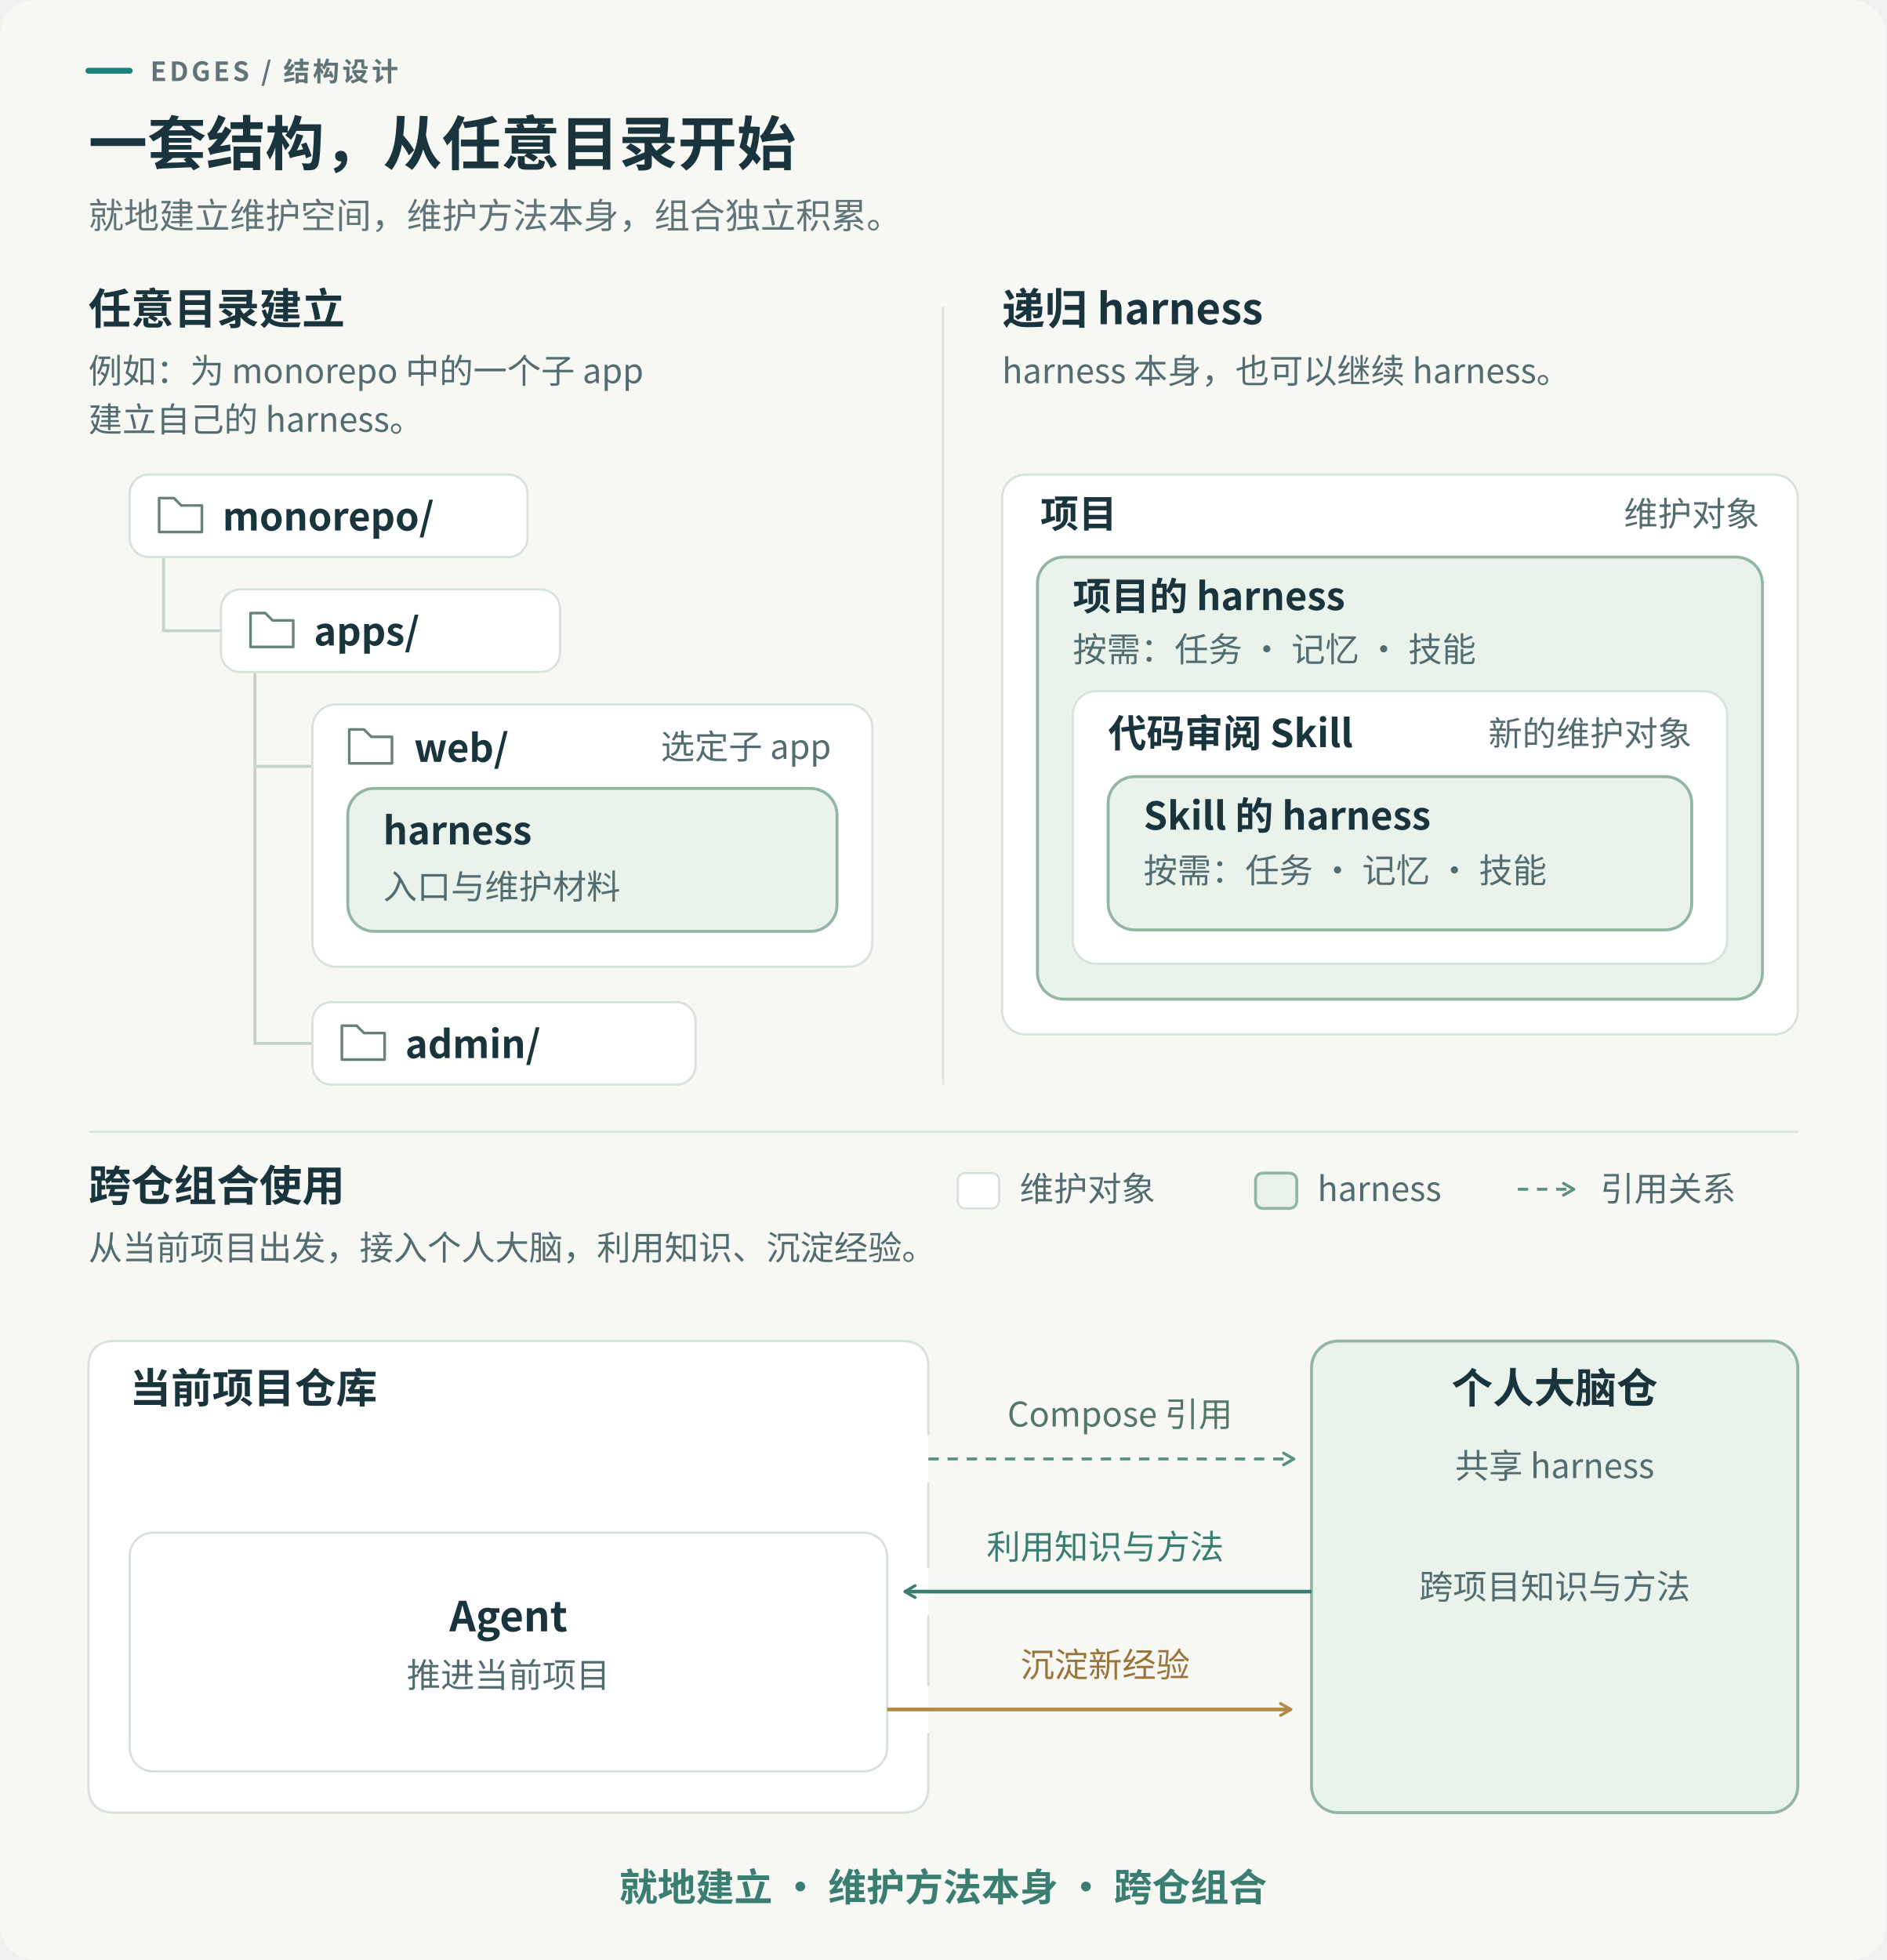
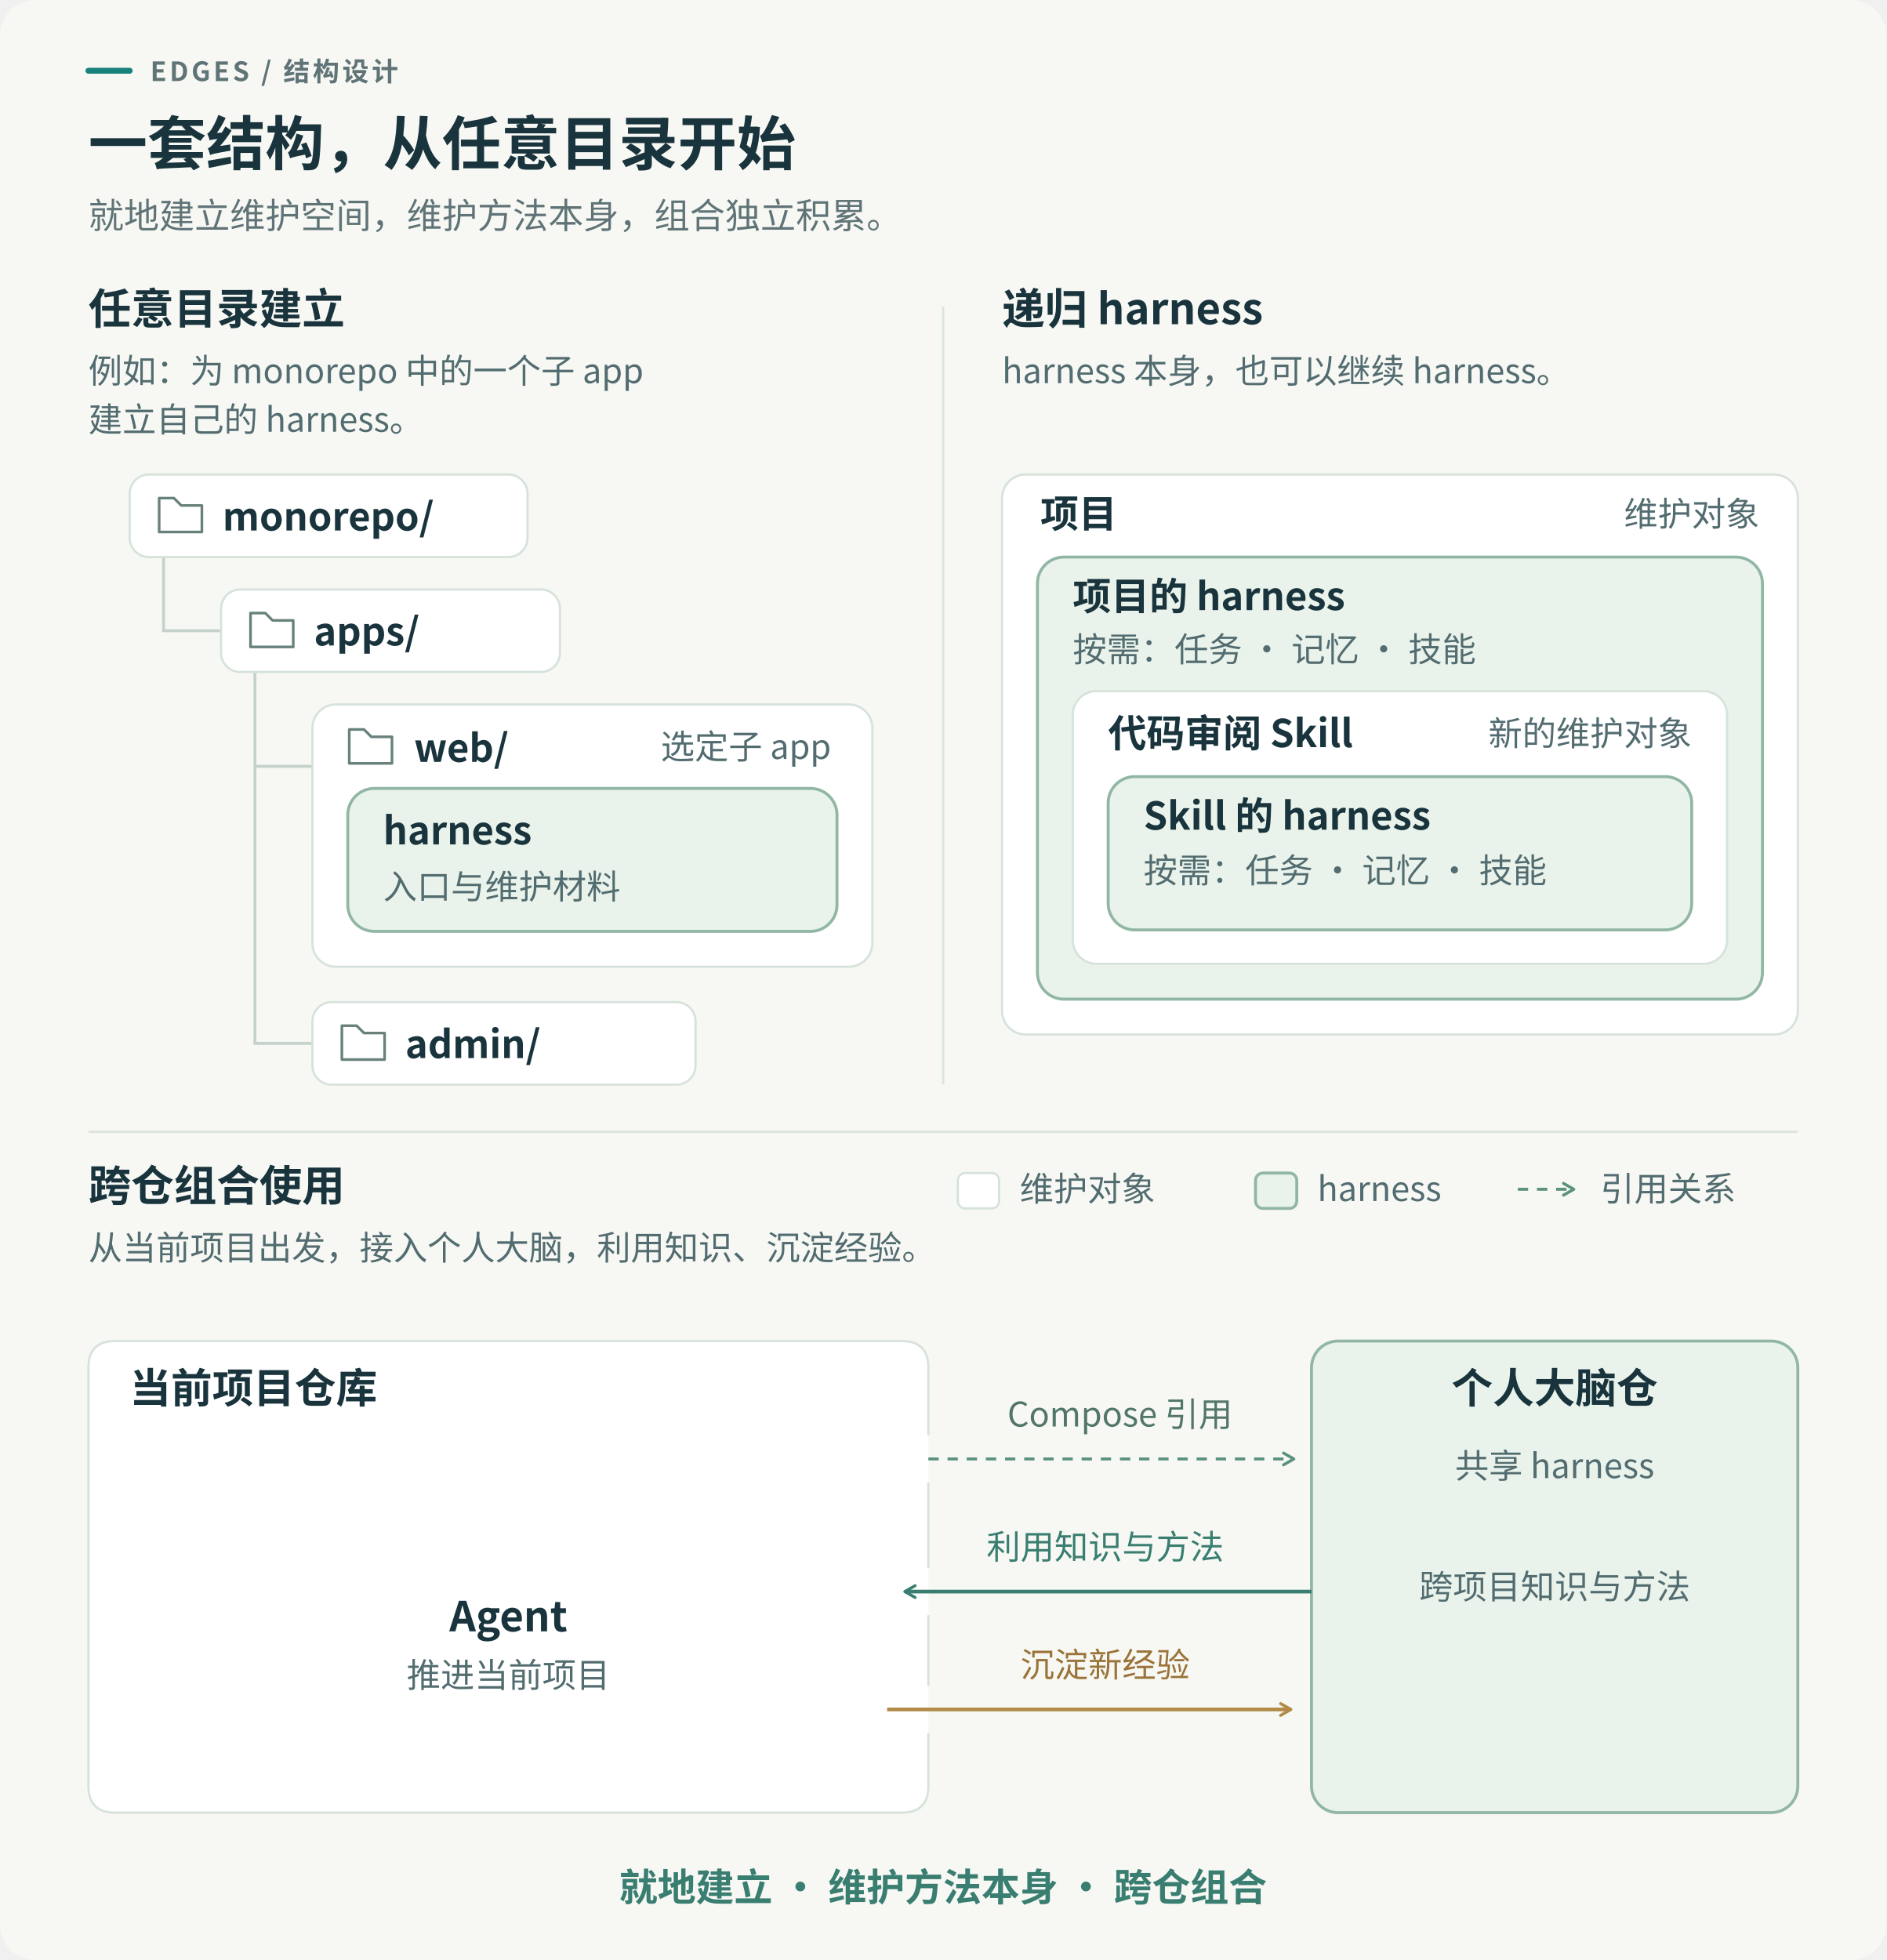
<svg xmlns="http://www.w3.org/2000/svg" width="1280" height="1330" viewBox="0 0 1280 1330" role="img" aria-labelledby="title description">
  <defs>
    <style>
      text { font-family: -apple-system, BlinkMacSystemFont, "Segoe UI", "PingFang SC", "Microsoft YaHei", "Noto Sans CJK SC", sans-serif; }
      .ink { fill: #19343c; }
      .muted { fill: #607477; }
      .heading { font-size: 29px; font-weight: 650; fill: #19343c; }
      .node-title { font-size: 26px; font-weight: 600; fill: #19343c; }
      .body { font-size: 23px; fill: #526c70; }
      .plain-node { fill: #ffffff; stroke: #d7e2dc; stroke-width: 1.5; }
      .folder { fill: none; stroke: #68817c; stroke-width: 1.8; stroke-linecap: round; stroke-linejoin: round; }
      .selected-folder { fill: none; stroke: #397e70; stroke-width: 1.8; stroke-linecap: round; stroke-linejoin: round; }
    </style>
    <marker id="compose-arrow" markerWidth="11" markerHeight="10" refX="8" refY="5" orient="auto" markerUnits="userSpaceOnUse">
      <path d="m1 1 7 4-7 4" fill="none" stroke="#5a927c" stroke-width="2" stroke-linecap="round" stroke-linejoin="round" />
    </marker>
    <marker id="knowledge-arrow" markerWidth="11" markerHeight="10" refX="8" refY="5" orient="auto" markerUnits="userSpaceOnUse">
      <path d="m1 1 7 4-7 4" fill="none" stroke="#397e70" stroke-width="2" stroke-linecap="round" stroke-linejoin="round" />
    </marker>
    <marker id="experience-arrow" markerWidth="11" markerHeight="10" refX="8" refY="5" orient="auto" markerUnits="userSpaceOnUse">
      <path d="m1 1 7 4-7 4" fill="none" stroke="#b28a47" stroke-width="2" stroke-linecap="round" stroke-linejoin="round" />
    </marker>
  </defs>
  <rect width="1280" height="1330" rx="24" fill="#f7f8f4" />
  <path d="M60 48h28" stroke="#1b817b" stroke-width="4" stroke-linecap="round" />
  <text x="102" y="55" class="muted" font-size="18" font-weight="600" letter-spacing="2">EDGES / 结构设计</text>
  <text x="60" y="112" class="ink" font-size="40" font-weight="650">一套结构，从任意目录开始</text>
  <text x="60" y="155" class="muted" font-size="24">就地建立维护空间，维护方法本身，组合独立积累。</text>
  <text x="60" y="220" class="heading">任意目录建立</text>
  <text x="60" y="260" class="body">例如：为 monorepo 中的一个子 app</text>
  <text x="60" y="293" class="body">建立自己的 harness。</text>
  <text x="680" y="220" class="heading">递归 harness</text>
  <text x="680" y="260" class="body">harness 本身，也可以继续 harness。</text>
  <path d="M640 208v528" stroke="#dce5dd" stroke-width="1.5" />
  <path d="M111 378v50h39M173 456v252h39M173 520h39" fill="none" stroke="#c4d2cb" stroke-width="2" />
  <rect x="88" y="322" width="270" height="56" rx="13" class="plain-node" />
  <path d="M108 338h10l5 5h14v18h-29z" class="folder" />
  <text x="151" y="360" class="node-title">monorepo/</text>
  <rect x="150" y="400" width="230" height="56" rx="13" class="plain-node" />
  <path d="M170 416h10l5 5h14v18h-29z" class="folder" />
  <text x="213" y="438" class="node-title">apps/</text>
  <rect x="212" y="478" width="380" height="178" rx="16" class="plain-node" />
  <path d="M237 495h10l5 5h14v18h-29z" class="folder" />
  <text x="281" y="517" class="node-title">web/</text>
  <text x="564" y="515" class="body" text-anchor="end">选定子 app</text>
  <rect x="236" y="535" width="332" height="97" rx="18" fill="#eaf3eb" stroke="#91b7a4" stroke-width="2" />
  <text x="260" y="573" class="node-title">harness</text>
  <text x="260" y="610" class="body">入口与维护材料</text>
  <rect x="212" y="680" width="260" height="56" rx="13" class="plain-node" />
  <path d="M232 696h10l5 5h14v18h-29z" class="folder" />
  <text x="275" y="718" class="node-title">admin/</text>
  <rect x="680" y="322" width="540" height="380" rx="16" class="plain-node" />
  <text x="706" y="358" class="node-title">项目</text>
  <text x="1194" y="357" class="body" text-anchor="end">维护对象</text>
  <rect x="704" y="378" width="492" height="300" rx="18" fill="#eaf3eb" stroke="#91b7a4" stroke-width="2" />
  <text x="728" y="414" class="node-title">项目的 harness</text>
  <text x="728" y="449" class="body">按需：任务 · 记忆 · 技能</text>
  <rect x="728" y="469" width="444" height="185" rx="16" class="plain-node" />
  <text x="752" y="507" class="node-title">代码审阅 Skill</text>
  <text x="1148" y="506" class="body" text-anchor="end">新的维护对象</text>
  <rect x="752" y="527" width="396" height="104" rx="18" fill="#eaf3eb" stroke="#91b7a4" stroke-width="2" />
  <text x="776" y="563" class="node-title">Skill 的 harness</text>
  <text x="776" y="599" class="body">按需：任务 · 记忆 · 技能</text>
  <path d="M60 768h1160" stroke="#dce5dd" stroke-width="1.5" />
  <text x="60" y="815" class="heading">跨仓组合使用</text>
  <rect x="650" y="796" width="28" height="24" rx="5" class="plain-node" />
  <text x="692" y="815" class="body">维护对象</text>
  <rect x="852" y="796" width="28" height="24" rx="5" fill="#eaf3eb" stroke="#91b7a4" stroke-width="2" />
  <text x="894" y="815" class="body">harness</text>
  <path d="M1030 807h38" stroke="#5a927c" stroke-width="2" stroke-dasharray="7 6" marker-end="url(#compose-arrow)" />
  <text x="1086" y="815" class="body">引用关系</text>
  <text x="60" y="855" class="body">从当前项目出发，接入个人大脑，利用知识、沉淀经验。</text>
  <rect x="60" y="910" width="570" height="320" rx="18" fill="#ffffff" />
  <path d="M630 974V928q0-18-18-18H78q-18 0-18 18v284q0 18 18 18h534q18 0 18-18v-36M630 1006v58M630 1096v48" fill="none" stroke="#d7e2dc" stroke-width="1.5" />
  <text x="88" y="952" class="ink" font-size="28" font-weight="650">当前项目仓库</text>
-   <rect x="88" y="1040" width="514" height="162" rx="16" class="plain-node" />
  <text x="345" y="1107" class="ink" font-size="28" font-weight="650" text-anchor="middle">Agent</text>
  <text x="345" y="1145" class="body" text-anchor="middle">推进当前项目</text>
  <rect x="890" y="910" width="330" height="320" rx="18" fill="#eaf3eb" stroke="#91b7a4" stroke-width="2" />
  <text x="1055" y="952" class="ink" font-size="28" font-weight="650" text-anchor="middle">个人大脑仓</text>
  <text x="1055" y="1003" class="body" text-anchor="middle">共享 harness</text>
  <text x="1055" y="1085" class="body" text-anchor="middle">跨项目知识与方法</text>
  <path d="M630 990H878" fill="none" stroke="#5a927c" stroke-width="2" stroke-dasharray="7 6" marker-end="url(#compose-arrow)" />
  <text x="760" y="968" fill="#527668" font-size="23" text-anchor="middle">Compose 引用</text>
  <path d="M890 1080H614" fill="none" stroke="#397e70" stroke-width="2.5" marker-end="url(#knowledge-arrow)" />
  <text x="750" y="1058" fill="#397e70" font-size="23" text-anchor="middle">利用知识与方法</text>
  <path d="M602 1160H876" fill="none" stroke="#b28a47" stroke-width="2.5" marker-end="url(#experience-arrow)" />
  <text x="750" y="1138" fill="#9a7438" font-size="23" text-anchor="middle">沉淀新经验</text>
  <text x="640" y="1290" fill="#397e70" font-size="26" font-weight="600" text-anchor="middle">就地建立 · 维护方法本身 · 跨仓组合</text>
</svg>
